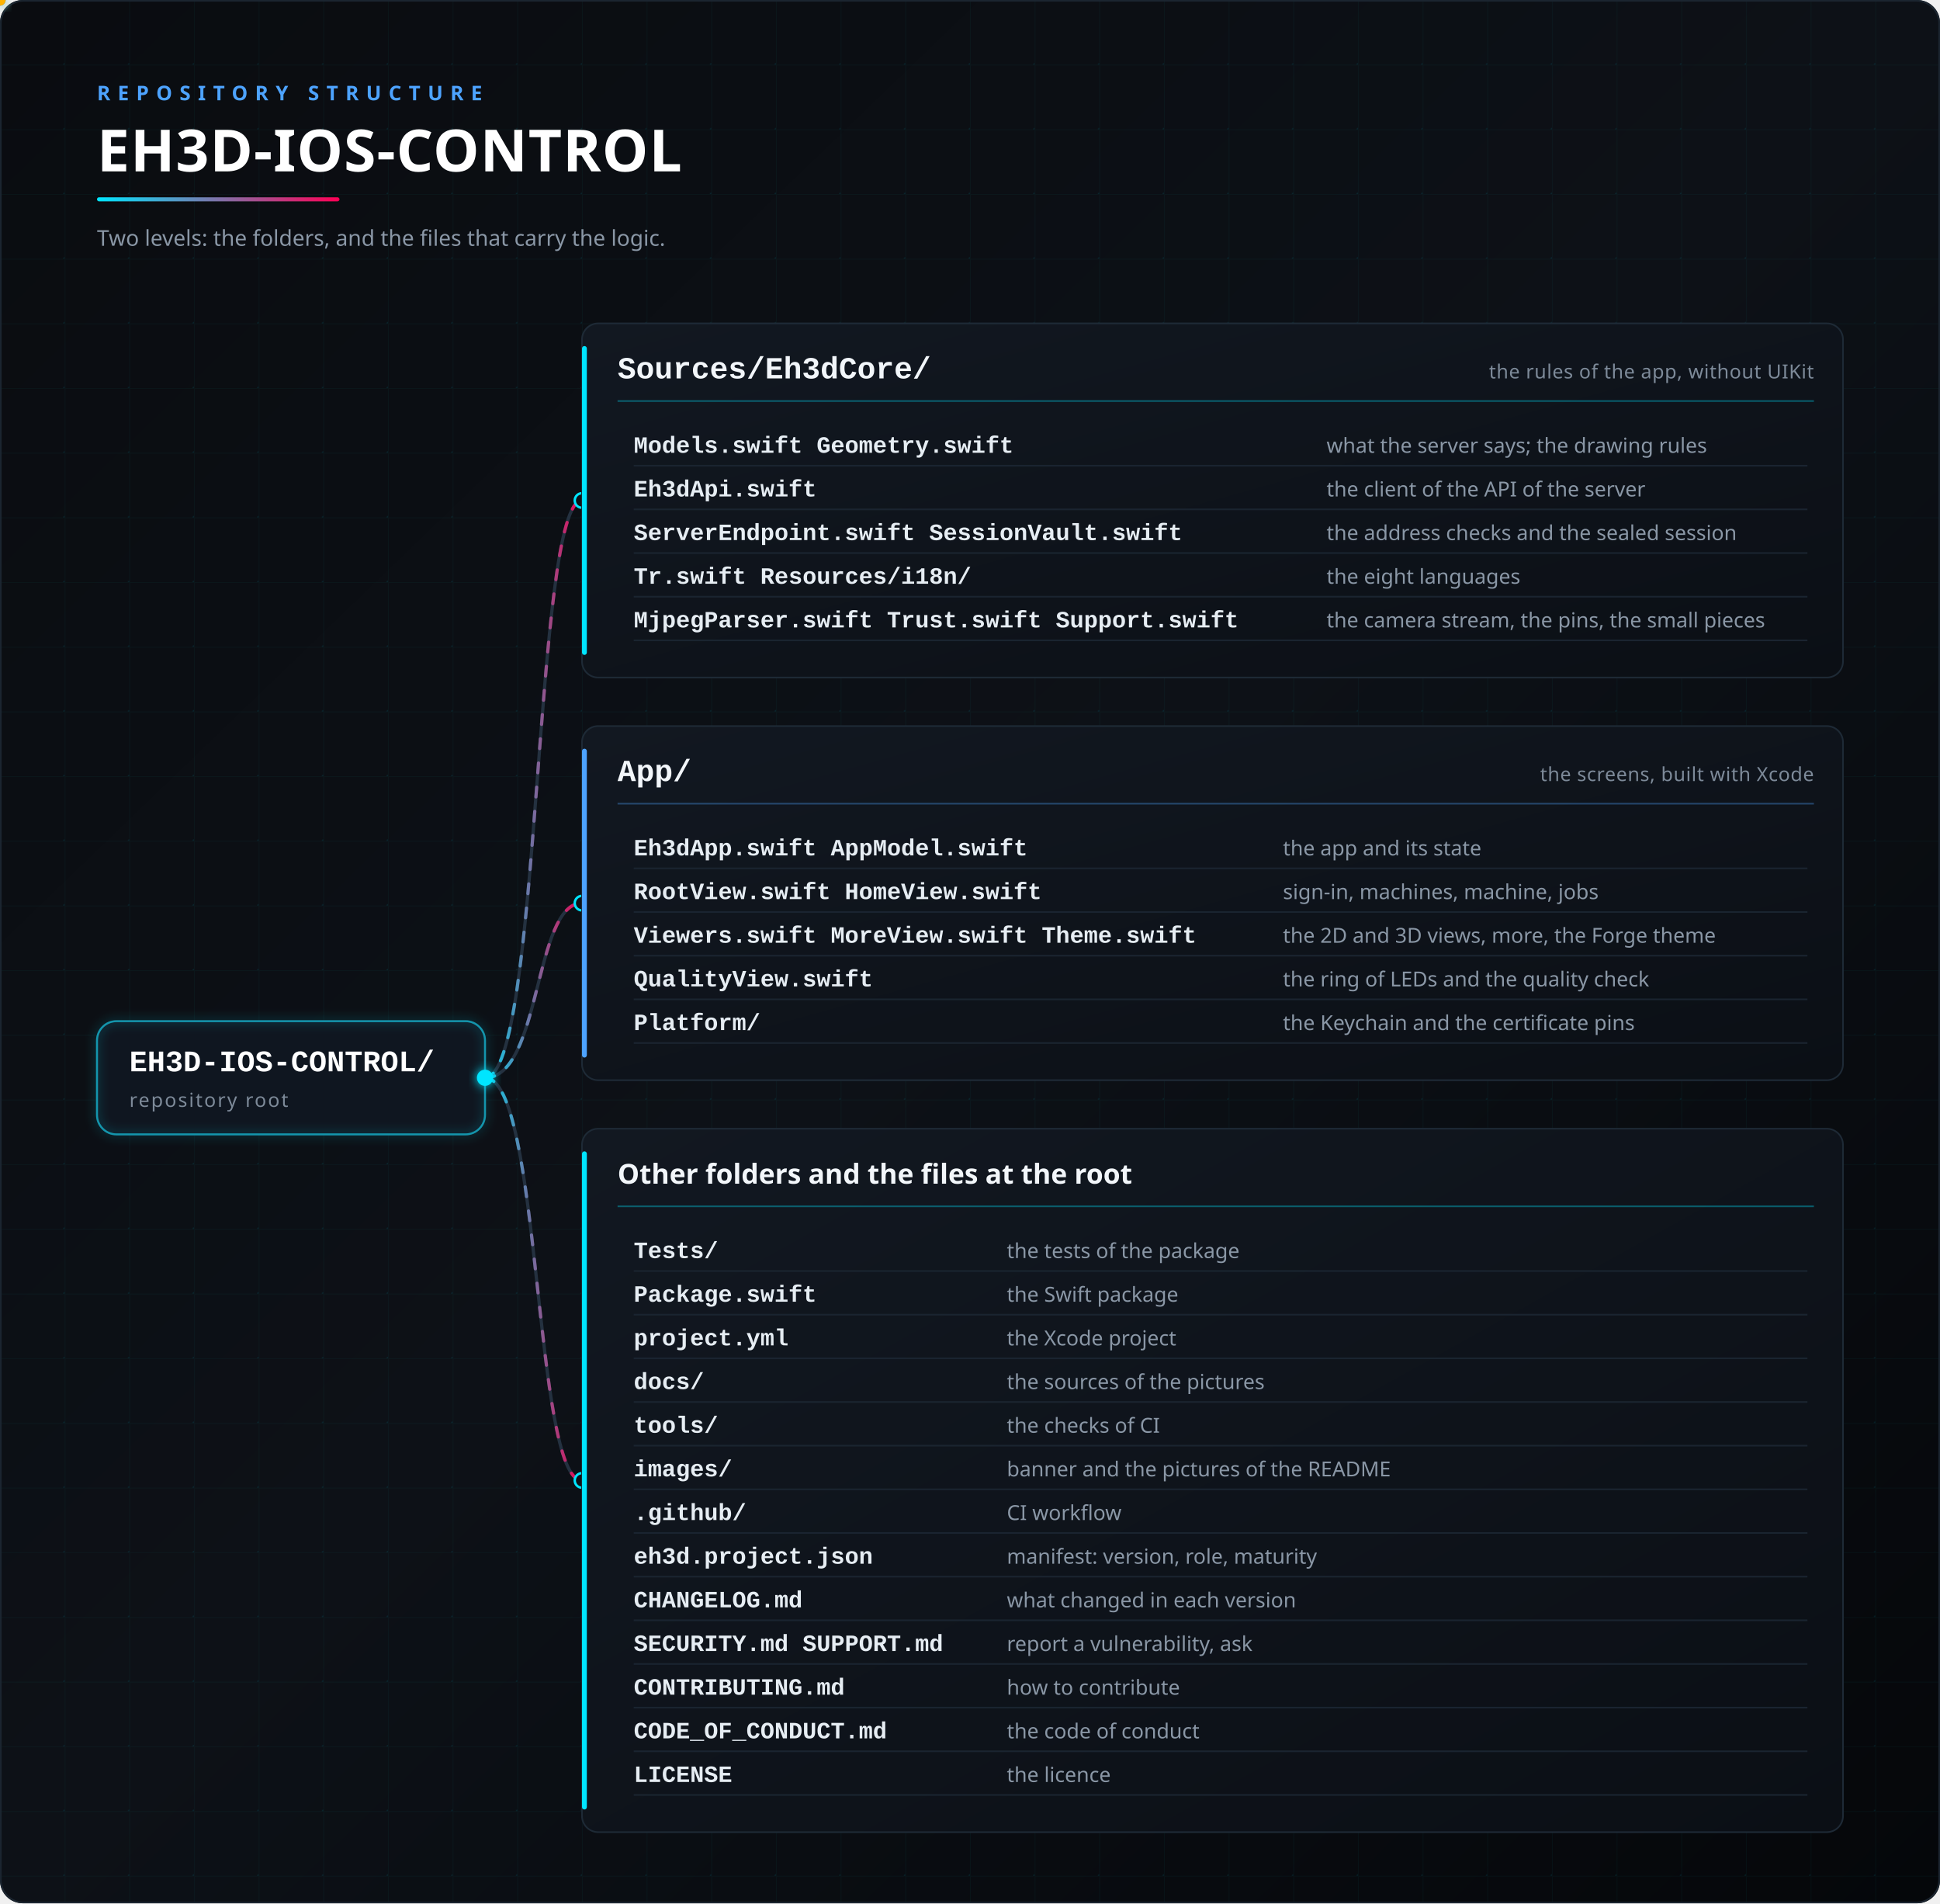
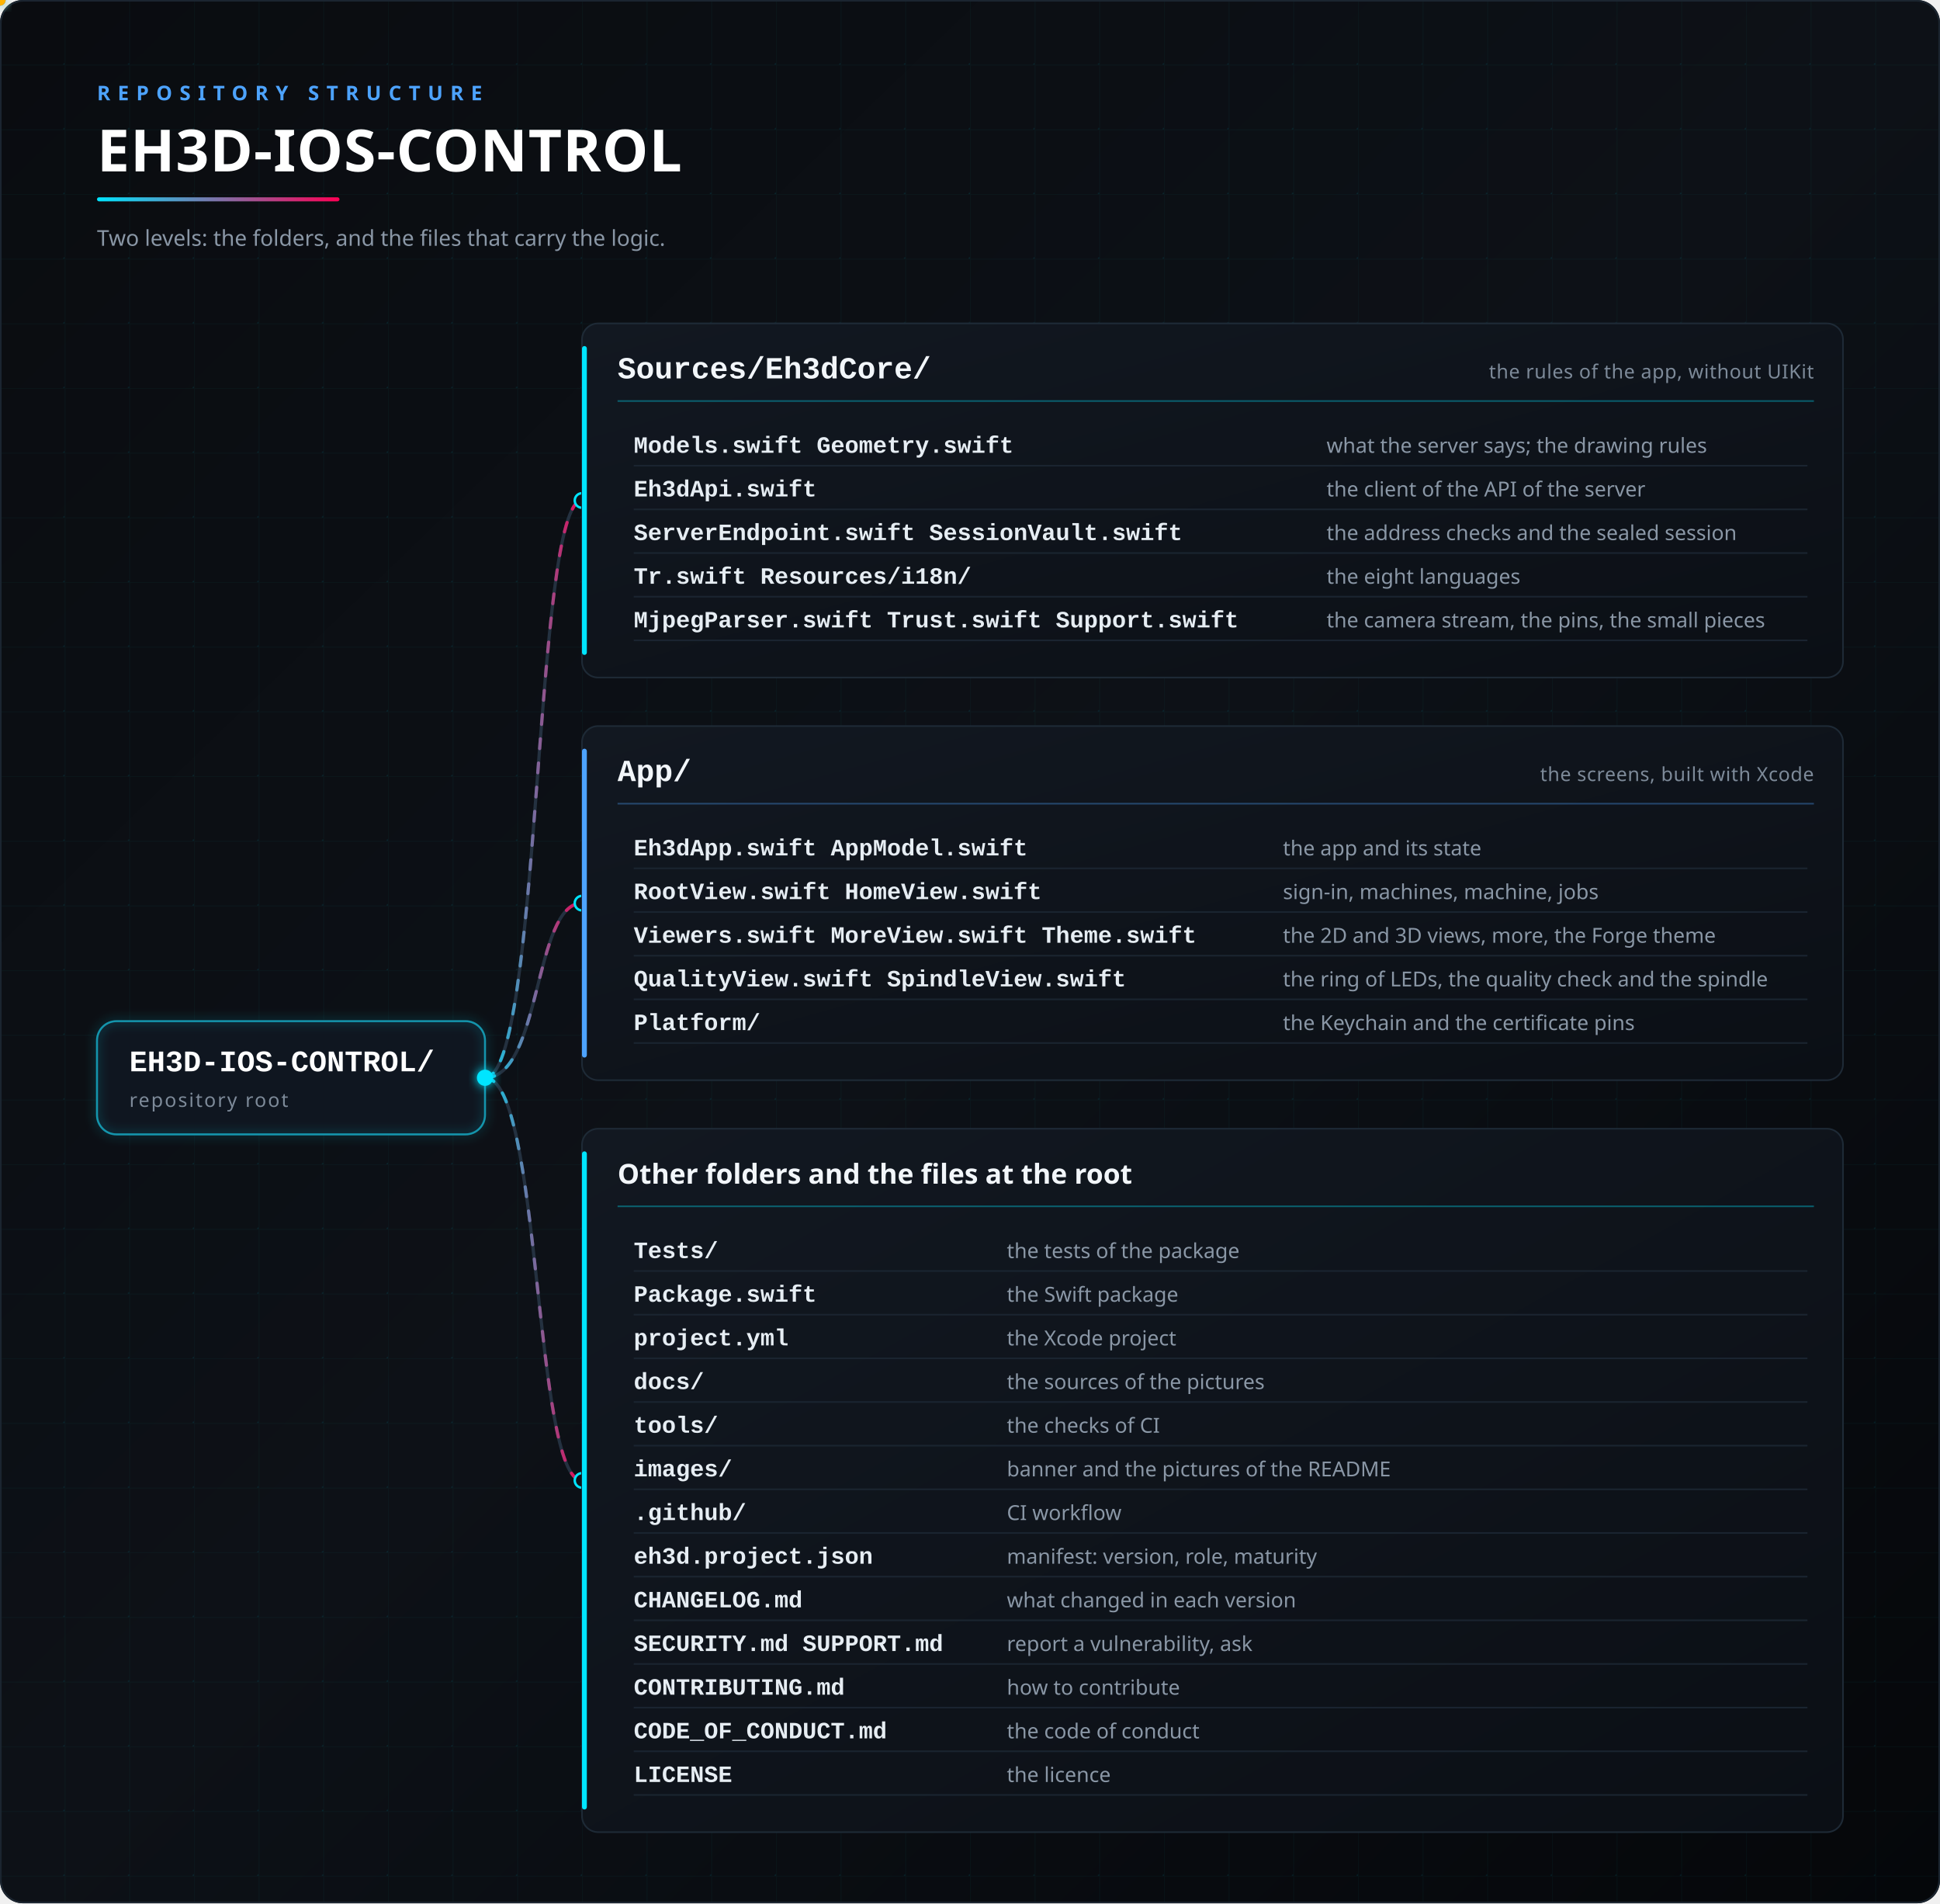
<svg xmlns="http://www.w3.org/2000/svg" viewBox="0 0 1200 1177" width="100%" role="img" aria-labelledby="t d">
  <defs>
    <linearGradient id="bg" x1="0" y1="0" x2="1" y2="1">
      <stop offset="0" stop-color="#0A0C10" />
      <stop offset="0.5" stop-color="#0D1117" />
      <stop offset="1" stop-color="#05070A" />
    </linearGradient>
    <linearGradient id="card" x1="0" y1="0" x2="1" y2="1">
      <stop offset="0" stop-color="#121821" />
      <stop offset="1" stop-color="#0B0F15" />
    </linearGradient>
    <linearGradient id="line" x1="0" y1="0" x2="1" y2="0">
      <stop offset="0" stop-color="#00E5FF" />
      <stop offset="1" stop-color="#FF0055" />
    </linearGradient>
    <filter id="glow" x="-50%" y="-50%" width="200%" height="200%">
      <feGaussianBlur stdDeviation="3" result="b" />
      <feMerge>
        <feMergeNode in="b" />
        <feMergeNode in="SourceGraphic" />
      </feMerge>
    </filter>
    <pattern id="grid" width="40" height="40" patternUnits="userSpaceOnUse">
      <path d="M40 0H0V40" fill="none" stroke="#00E5FF" stroke-opacity="0.035" />
      <circle cx="40" cy="40" r="1" fill="#00E5FF" fill-opacity="0.09" />
    </pattern>
  </defs>
  <rect width="1200" height="1177" rx="14" fill="url(#bg)" />
  <rect width="1200" height="1177" rx="14" fill="url(#grid)" />
  <rect x="0.5" y="0.5" width="1199" height="1176" rx="14" fill="none" stroke="#1B2530" />
  <text x="60" y="62" font-family="'Segoe UI','Noto Sans','Noto Sans CJK SC','Microsoft YaHei','Yu Gothic','Helvetica Neue',Helvetica,Arial,sans-serif" font-size="12.5" font-weight="600" fill="#4DA3FF" text-anchor="start" letter-spacing="4.5">REPOSITORY STRUCTURE</text>
  <text x="60" y="106" font-family="'Segoe UI','Noto Sans','Noto Sans CJK SC','Microsoft YaHei','Yu Gothic','Helvetica Neue',Helvetica,Arial,sans-serif" font-size="36" font-weight="700" fill="#FFFFFF" text-anchor="start" letter-spacing="0.5">EH3D-IOS-CONTROL</text>
  <rect x="60" y="122" width="150" height="2.5" rx="1.25" fill="url(#line)">
    <animate attributeName="width" values="40;150;150" keyTimes="0;0.4;1" dur="3s" repeatCount="indefinite" />
  </rect>
  <text x="60" y="152" font-family="'Segoe UI','Noto Sans','Noto Sans CJK SC','Microsoft YaHei','Yu Gothic','Helvetica Neue',Helvetica,Arial,sans-serif" font-size="13.5" font-weight="400" fill="#8A97A6" text-anchor="start">Two levels: the folders, and the files that carry the logic.</text>
  <path id="c0" d="M300,666.5 C335,666.5 330,309.5 360,309.5" fill="none" stroke="#243140" stroke-width="2" />
  <path d="M300,666.5 C335,666.5 330,309.5 360,309.5" fill="none" stroke="url(#line)" stroke-width="2" stroke-linecap="round" stroke-dasharray="6 9" opacity="0.9">
    <animate attributeName="stroke-dashoffset" from="0" to="-30" dur="1.6s" repeatCount="indefinite" />
  </path>
  <circle cx="360" cy="309.5" r="4.5" fill="#0D1117" stroke="#00E5FF" stroke-width="1.5" />
  <path id="c1" d="M300,666.5 C335,666.5 330,558.5 360,558.5" fill="none" stroke="#243140" stroke-width="2" />
  <path d="M300,666.5 C335,666.5 330,558.5 360,558.5" fill="none" stroke="url(#line)" stroke-width="2" stroke-linecap="round" stroke-dasharray="6 9" opacity="0.9">
    <animate attributeName="stroke-dashoffset" from="0" to="-30" dur="1.6s" repeatCount="indefinite" />
  </path>
  <circle cx="360" cy="558.5" r="4.5" fill="#0D1117" stroke="#00E5FF" stroke-width="1.5" />
  <path id="c2" d="M300,666.5 C335,666.5 330,915.5 360,915.5" fill="none" stroke="#243140" stroke-width="2" />
  <path d="M300,666.5 C335,666.5 330,915.5 360,915.5" fill="none" stroke="url(#line)" stroke-width="2" stroke-linecap="round" stroke-dasharray="6 9" opacity="0.9">
    <animate attributeName="stroke-dashoffset" from="0" to="-30" dur="1.6s" repeatCount="indefinite" />
  </path>
  <circle cx="360" cy="915.5" r="4.5" fill="#0D1117" stroke="#00E5FF" stroke-width="1.5" />
  <circle r="3.5" fill="#00E5FF" filter="url(#glow)">
    <animateMotion dur="3.4s" repeatCount="indefinite">
      <mpath href="#c0" />
    </animateMotion>
  </circle>
  <circle r="3.5" fill="#4DA3FF" filter="url(#glow)">
    <animateMotion dur="4.2s" repeatCount="indefinite">
      <mpath href="#c1" />
    </animateMotion>
  </circle>
  <circle r="3.5" fill="#FFB300" filter="url(#glow)">
    <animateMotion dur="5.0s" repeatCount="indefinite">
      <mpath href="#c2" />
    </animateMotion>
  </circle>
  <rect x="60" y="631.5" width="240" height="70" rx="12" fill="#0F1620" stroke="#2A3A4C" stroke-width="1.2" />
  <rect x="60" y="631.5" width="240" height="70" rx="12" fill="none" stroke="#00E5FF" stroke-opacity="0.5" stroke-width="1.2" filter="url(#glow)">
    <animate attributeName="stroke-opacity" values="0.15;0.6;0.15" dur="3.6s" repeatCount="indefinite" />
  </rect>
  <text x="80" y="662.5" font-family="'JetBrains Mono','Cascadia Code','SFMono-Regular',Consolas,'Liberation Mono',monospace" font-size="18.5" font-weight="700" fill="#FFFFFF" text-anchor="start">EH3D-IOS-CONTROL/</text>
  <text x="80" y="684.5" font-family="'Segoe UI','Noto Sans','Noto Sans CJK SC','Microsoft YaHei','Yu Gothic','Helvetica Neue',Helvetica,Arial,sans-serif" font-size="12" font-weight="400" fill="#7D8A99" text-anchor="start" letter-spacing="1">repository root</text>
  <circle cx="300" cy="666.5" r="5" fill="#00E5FF" filter="url(#glow)" />
  <rect x="360" y="200" width="780" height="219" rx="10" fill="url(#card)" stroke="#1E2A36" stroke-width="1" />
  <rect x="360" y="214" width="3" height="191" rx="1.5" fill="#00E5FF">
    <animate attributeName="opacity" values="0.55;1;0.55" dur="4s" begin="0s" repeatCount="indefinite" />
  </rect>
  <text x="382" y="234" font-family="'JetBrains Mono','Cascadia Code','SFMono-Regular',Consolas,'Liberation Mono',monospace" font-size="19" font-weight="700" fill="#F2F6FA" text-anchor="start">Sources/Eh3dCore/</text>
  <text x="1122" y="234" font-family="'Segoe UI','Noto Sans','Noto Sans CJK SC','Microsoft YaHei','Yu Gothic','Helvetica Neue',Helvetica,Arial,sans-serif" font-size="12" font-weight="400" fill="#7D8A99" text-anchor="end" letter-spacing="0.3">the rules of the app, without UIKit</text>
  <line x1="382" y1="248" x2="1122" y2="248" stroke="#00E5FF" stroke-opacity="0.35" stroke-width="1" />
  <text x="392" y="280" font-family="'JetBrains Mono','Cascadia Code','SFMono-Regular',Consolas,'Liberation Mono',monospace" font-size="14.5" font-weight="600" fill="#E6EDF3" text-anchor="start">Models.swift  Geometry.swift</text>
  <text x="820.55" y="280" font-family="'Segoe UI','Noto Sans','Noto Sans CJK SC','Microsoft YaHei','Yu Gothic','Helvetica Neue',Helvetica,Arial,sans-serif" font-size="12.8" font-weight="400" fill="#8A97A6" text-anchor="start">what the server says; the drawing rules</text>
  <line x1="392" y1="288" x2="1118" y2="288" stroke="#1A2430" stroke-width="1" />
  <text x="392" y="307" font-family="'JetBrains Mono','Cascadia Code','SFMono-Regular',Consolas,'Liberation Mono',monospace" font-size="14.5" font-weight="600" fill="#E6EDF3" text-anchor="start">Eh3dApi.swift</text>
  <text x="820.55" y="307" font-family="'Segoe UI','Noto Sans','Noto Sans CJK SC','Microsoft YaHei','Yu Gothic','Helvetica Neue',Helvetica,Arial,sans-serif" font-size="12.8" font-weight="400" fill="#8A97A6" text-anchor="start">the client of the API of the server</text>
  <line x1="392" y1="315" x2="1118" y2="315" stroke="#1A2430" stroke-width="1" />
  <text x="392" y="334" font-family="'JetBrains Mono','Cascadia Code','SFMono-Regular',Consolas,'Liberation Mono',monospace" font-size="14.5" font-weight="600" fill="#E6EDF3" text-anchor="start">ServerEndpoint.swift  SessionVault.swift</text>
  <text x="820.55" y="334" font-family="'Segoe UI','Noto Sans','Noto Sans CJK SC','Microsoft YaHei','Yu Gothic','Helvetica Neue',Helvetica,Arial,sans-serif" font-size="12.8" font-weight="400" fill="#8A97A6" text-anchor="start">the address checks and the sealed session</text>
  <line x1="392" y1="342" x2="1118" y2="342" stroke="#1A2430" stroke-width="1" />
  <text x="392" y="361" font-family="'JetBrains Mono','Cascadia Code','SFMono-Regular',Consolas,'Liberation Mono',monospace" font-size="14.5" font-weight="600" fill="#E6EDF3" text-anchor="start">Tr.swift  Resources/i18n/</text>
  <text x="820.55" y="361" font-family="'Segoe UI','Noto Sans','Noto Sans CJK SC','Microsoft YaHei','Yu Gothic','Helvetica Neue',Helvetica,Arial,sans-serif" font-size="12.8" font-weight="400" fill="#8A97A6" text-anchor="start">the eight languages</text>
  <line x1="392" y1="369" x2="1118" y2="369" stroke="#1A2430" stroke-width="1" />
  <text x="392" y="388" font-family="'JetBrains Mono','Cascadia Code','SFMono-Regular',Consolas,'Liberation Mono',monospace" font-size="14.5" font-weight="600" fill="#E6EDF3" text-anchor="start">MjpegParser.swift  Trust.swift  Support.swift</text>
  <text x="820.55" y="388" font-family="'Segoe UI','Noto Sans','Noto Sans CJK SC','Microsoft YaHei','Yu Gothic','Helvetica Neue',Helvetica,Arial,sans-serif" font-size="12.8" font-weight="400" fill="#8A97A6" text-anchor="start">the camera stream, the pins, the small pieces</text>
  <line x1="392" y1="396" x2="1118" y2="396" stroke="#1A2430" stroke-width="1" />
  <rect x="360" y="449" width="780" height="219" rx="10" fill="url(#card)" stroke="#1E2A36" stroke-width="1" />
  <rect x="360" y="463" width="3" height="191" rx="1.5" fill="#4DA3FF">
    <animate attributeName="opacity" values="0.55;1;0.55" dur="4s" begin="0.6s" repeatCount="indefinite" />
  </rect>
  <text x="382" y="483" font-family="'JetBrains Mono','Cascadia Code','SFMono-Regular',Consolas,'Liberation Mono',monospace" font-size="19" font-weight="700" fill="#F2F6FA" text-anchor="start">App/</text>
  <text x="1122" y="483" font-family="'Segoe UI','Noto Sans','Noto Sans CJK SC','Microsoft YaHei','Yu Gothic','Helvetica Neue',Helvetica,Arial,sans-serif" font-size="12" font-weight="400" fill="#7D8A99" text-anchor="end" letter-spacing="0.3">the screens, built with Xcode</text>
  <line x1="382" y1="497" x2="1122" y2="497" stroke="#4DA3FF" stroke-opacity="0.35" stroke-width="1" />
  <text x="392" y="529" font-family="'JetBrains Mono','Cascadia Code','SFMono-Regular',Consolas,'Liberation Mono',monospace" font-size="14.5" font-weight="600" fill="#E6EDF3" text-anchor="start">Eh3dApp.swift  AppModel.swift</text>
  <text x="793.58" y="529" font-family="'Segoe UI','Noto Sans','Noto Sans CJK SC','Microsoft YaHei','Yu Gothic','Helvetica Neue',Helvetica,Arial,sans-serif" font-size="12.8" font-weight="400" fill="#8A97A6" text-anchor="start">the app and its state</text>
  <line x1="392" y1="537" x2="1118" y2="537" stroke="#1A2430" stroke-width="1" />
  <text x="392" y="556" font-family="'JetBrains Mono','Cascadia Code','SFMono-Regular',Consolas,'Liberation Mono',monospace" font-size="14.5" font-weight="600" fill="#E6EDF3" text-anchor="start">RootView.swift  HomeView.swift</text>
  <text x="793.58" y="556" font-family="'Segoe UI','Noto Sans','Noto Sans CJK SC','Microsoft YaHei','Yu Gothic','Helvetica Neue',Helvetica,Arial,sans-serif" font-size="12.8" font-weight="400" fill="#8A97A6" text-anchor="start">sign-in, machines, machine, jobs</text>
  <line x1="392" y1="564" x2="1118" y2="564" stroke="#1A2430" stroke-width="1" />
  <text x="392" y="583" font-family="'JetBrains Mono','Cascadia Code','SFMono-Regular',Consolas,'Liberation Mono',monospace" font-size="14.5" font-weight="600" fill="#E6EDF3" text-anchor="start">Viewers.swift  MoreView.swift  Theme.swift</text>
  <text x="793.58" y="583" font-family="'Segoe UI','Noto Sans','Noto Sans CJK SC','Microsoft YaHei','Yu Gothic','Helvetica Neue',Helvetica,Arial,sans-serif" font-size="12.8" font-weight="400" fill="#8A97A6" text-anchor="start">the 2D and 3D views, more, the Forge theme</text>
  <line x1="392" y1="591" x2="1118" y2="591" stroke="#1A2430" stroke-width="1" />
-   <text x="392" y="610" font-family="'JetBrains Mono','Cascadia Code','SFMono-Regular',Consolas,'Liberation Mono',monospace" font-size="14.5" font-weight="600" fill="#E6EDF3" text-anchor="start">QualityView.swift</text>
-   <text x="793.58" y="610" font-family="'Segoe UI','Noto Sans','Noto Sans CJK SC','Microsoft YaHei','Yu Gothic','Helvetica Neue',Helvetica,Arial,sans-serif" font-size="12.8" font-weight="400" fill="#8A97A6" text-anchor="start">the ring of LEDs and the quality check</text>
+   <text x="392" y="610" font-family="'JetBrains Mono','Cascadia Code','SFMono-Regular',Consolas,'Liberation Mono',monospace" font-size="14.5" font-weight="600" fill="#E6EDF3" text-anchor="start">QualityView.swift  SpindleView.swift</text>
+   <text x="793.58" y="610" font-family="'Segoe UI','Noto Sans','Noto Sans CJK SC','Microsoft YaHei','Yu Gothic','Helvetica Neue',Helvetica,Arial,sans-serif" font-size="12.8" font-weight="400" fill="#8A97A6" text-anchor="start">the ring of LEDs, the quality check and the spindle</text>
  <line x1="392" y1="618" x2="1118" y2="618" stroke="#1A2430" stroke-width="1" />
  <text x="392" y="637" font-family="'JetBrains Mono','Cascadia Code','SFMono-Regular',Consolas,'Liberation Mono',monospace" font-size="14.5" font-weight="600" fill="#E6EDF3" text-anchor="start">Platform/</text>
  <text x="793.58" y="637" font-family="'Segoe UI','Noto Sans','Noto Sans CJK SC','Microsoft YaHei','Yu Gothic','Helvetica Neue',Helvetica,Arial,sans-serif" font-size="12.8" font-weight="400" fill="#8A97A6" text-anchor="start">the Keychain and the certificate pins</text>
  <line x1="392" y1="645" x2="1118" y2="645" stroke="#1A2430" stroke-width="1" />
  <rect x="360" y="698" width="780" height="435" rx="10" fill="url(#card)" stroke="#1E2A36" stroke-width="1" />
  <rect x="360" y="712" width="3" height="407" rx="1.5" fill="#00E5FF">
    <animate attributeName="opacity" values="0.55;1;0.55" dur="4s" begin="1.2s" repeatCount="indefinite" />
  </rect>
  <text x="382" y="732" font-family="'Segoe UI','Noto Sans','Noto Sans CJK SC','Microsoft YaHei','Yu Gothic','Helvetica Neue',Helvetica,Arial,sans-serif" font-size="17" font-weight="700" fill="#F2F6FA" text-anchor="start">Other folders and the files at the root</text>
  <line x1="382" y1="746" x2="1122" y2="746" stroke="#00E5FF" stroke-opacity="0.35" stroke-width="1" />
  <text x="392" y="778" font-family="'JetBrains Mono','Cascadia Code','SFMono-Regular',Consolas,'Liberation Mono',monospace" font-size="14.5" font-weight="600" fill="#E6EDF3" text-anchor="start">Tests/</text>
  <text x="622.77" y="778" font-family="'Segoe UI','Noto Sans','Noto Sans CJK SC','Microsoft YaHei','Yu Gothic','Helvetica Neue',Helvetica,Arial,sans-serif" font-size="12.8" font-weight="400" fill="#8A97A6" text-anchor="start">the tests of the package</text>
  <line x1="392" y1="786" x2="1118" y2="786" stroke="#1A2430" stroke-width="1" />
  <text x="392" y="805" font-family="'JetBrains Mono','Cascadia Code','SFMono-Regular',Consolas,'Liberation Mono',monospace" font-size="14.5" font-weight="600" fill="#E6EDF3" text-anchor="start">Package.swift</text>
  <text x="622.77" y="805" font-family="'Segoe UI','Noto Sans','Noto Sans CJK SC','Microsoft YaHei','Yu Gothic','Helvetica Neue',Helvetica,Arial,sans-serif" font-size="12.8" font-weight="400" fill="#8A97A6" text-anchor="start">the Swift package</text>
  <line x1="392" y1="813" x2="1118" y2="813" stroke="#1A2430" stroke-width="1" />
  <text x="392" y="832" font-family="'JetBrains Mono','Cascadia Code','SFMono-Regular',Consolas,'Liberation Mono',monospace" font-size="14.5" font-weight="600" fill="#E6EDF3" text-anchor="start">project.yml</text>
  <text x="622.77" y="832" font-family="'Segoe UI','Noto Sans','Noto Sans CJK SC','Microsoft YaHei','Yu Gothic','Helvetica Neue',Helvetica,Arial,sans-serif" font-size="12.8" font-weight="400" fill="#8A97A6" text-anchor="start">the Xcode project</text>
  <line x1="392" y1="840" x2="1118" y2="840" stroke="#1A2430" stroke-width="1" />
  <text x="392" y="859" font-family="'JetBrains Mono','Cascadia Code','SFMono-Regular',Consolas,'Liberation Mono',monospace" font-size="14.5" font-weight="600" fill="#E6EDF3" text-anchor="start">docs/</text>
  <text x="622.77" y="859" font-family="'Segoe UI','Noto Sans','Noto Sans CJK SC','Microsoft YaHei','Yu Gothic','Helvetica Neue',Helvetica,Arial,sans-serif" font-size="12.8" font-weight="400" fill="#8A97A6" text-anchor="start">the sources of the pictures</text>
  <line x1="392" y1="867" x2="1118" y2="867" stroke="#1A2430" stroke-width="1" />
  <text x="392" y="886" font-family="'JetBrains Mono','Cascadia Code','SFMono-Regular',Consolas,'Liberation Mono',monospace" font-size="14.5" font-weight="600" fill="#E6EDF3" text-anchor="start">tools/</text>
  <text x="622.77" y="886" font-family="'Segoe UI','Noto Sans','Noto Sans CJK SC','Microsoft YaHei','Yu Gothic','Helvetica Neue',Helvetica,Arial,sans-serif" font-size="12.8" font-weight="400" fill="#8A97A6" text-anchor="start">the checks of CI</text>
  <line x1="392" y1="894" x2="1118" y2="894" stroke="#1A2430" stroke-width="1" />
  <text x="392" y="913" font-family="'JetBrains Mono','Cascadia Code','SFMono-Regular',Consolas,'Liberation Mono',monospace" font-size="14.5" font-weight="600" fill="#E6EDF3" text-anchor="start">images/</text>
  <text x="622.77" y="913" font-family="'Segoe UI','Noto Sans','Noto Sans CJK SC','Microsoft YaHei','Yu Gothic','Helvetica Neue',Helvetica,Arial,sans-serif" font-size="12.8" font-weight="400" fill="#8A97A6" text-anchor="start">banner and the pictures of the README</text>
  <line x1="392" y1="921" x2="1118" y2="921" stroke="#1A2430" stroke-width="1" />
  <text x="392" y="940" font-family="'JetBrains Mono','Cascadia Code','SFMono-Regular',Consolas,'Liberation Mono',monospace" font-size="14.5" font-weight="600" fill="#E6EDF3" text-anchor="start">.github/</text>
  <text x="622.77" y="940" font-family="'Segoe UI','Noto Sans','Noto Sans CJK SC','Microsoft YaHei','Yu Gothic','Helvetica Neue',Helvetica,Arial,sans-serif" font-size="12.8" font-weight="400" fill="#8A97A6" text-anchor="start">CI workflow</text>
  <line x1="392" y1="948" x2="1118" y2="948" stroke="#1A2430" stroke-width="1" />
  <text x="392" y="967" font-family="'JetBrains Mono','Cascadia Code','SFMono-Regular',Consolas,'Liberation Mono',monospace" font-size="14.5" font-weight="600" fill="#E6EDF3" text-anchor="start">eh3d.project.json</text>
  <text x="622.77" y="967" font-family="'Segoe UI','Noto Sans','Noto Sans CJK SC','Microsoft YaHei','Yu Gothic','Helvetica Neue',Helvetica,Arial,sans-serif" font-size="12.8" font-weight="400" fill="#8A97A6" text-anchor="start">manifest: version, role, maturity</text>
  <line x1="392" y1="975" x2="1118" y2="975" stroke="#1A2430" stroke-width="1" />
  <text x="392" y="994" font-family="'JetBrains Mono','Cascadia Code','SFMono-Regular',Consolas,'Liberation Mono',monospace" font-size="14.5" font-weight="600" fill="#E6EDF3" text-anchor="start">CHANGELOG.md</text>
  <text x="622.77" y="994" font-family="'Segoe UI','Noto Sans','Noto Sans CJK SC','Microsoft YaHei','Yu Gothic','Helvetica Neue',Helvetica,Arial,sans-serif" font-size="12.8" font-weight="400" fill="#8A97A6" text-anchor="start">what changed in each version</text>
  <line x1="392" y1="1002" x2="1118" y2="1002" stroke="#1A2430" stroke-width="1" />
  <text x="392" y="1021" font-family="'JetBrains Mono','Cascadia Code','SFMono-Regular',Consolas,'Liberation Mono',monospace" font-size="14.5" font-weight="600" fill="#E6EDF3" text-anchor="start">SECURITY.md  SUPPORT.md</text>
  <text x="622.77" y="1021" font-family="'Segoe UI','Noto Sans','Noto Sans CJK SC','Microsoft YaHei','Yu Gothic','Helvetica Neue',Helvetica,Arial,sans-serif" font-size="12.8" font-weight="400" fill="#8A97A6" text-anchor="start">report a vulnerability, ask</text>
  <line x1="392" y1="1029" x2="1118" y2="1029" stroke="#1A2430" stroke-width="1" />
  <text x="392" y="1048" font-family="'JetBrains Mono','Cascadia Code','SFMono-Regular',Consolas,'Liberation Mono',monospace" font-size="14.5" font-weight="600" fill="#E6EDF3" text-anchor="start">CONTRIBUTING.md</text>
  <text x="622.77" y="1048" font-family="'Segoe UI','Noto Sans','Noto Sans CJK SC','Microsoft YaHei','Yu Gothic','Helvetica Neue',Helvetica,Arial,sans-serif" font-size="12.8" font-weight="400" fill="#8A97A6" text-anchor="start">how to contribute</text>
  <line x1="392" y1="1056" x2="1118" y2="1056" stroke="#1A2430" stroke-width="1" />
  <text x="392" y="1075" font-family="'JetBrains Mono','Cascadia Code','SFMono-Regular',Consolas,'Liberation Mono',monospace" font-size="14.5" font-weight="600" fill="#E6EDF3" text-anchor="start">CODE_OF_CONDUCT.md</text>
  <text x="622.77" y="1075" font-family="'Segoe UI','Noto Sans','Noto Sans CJK SC','Microsoft YaHei','Yu Gothic','Helvetica Neue',Helvetica,Arial,sans-serif" font-size="12.8" font-weight="400" fill="#8A97A6" text-anchor="start">the code of conduct</text>
  <line x1="392" y1="1083" x2="1118" y2="1083" stroke="#1A2430" stroke-width="1" />
  <text x="392" y="1102" font-family="'JetBrains Mono','Cascadia Code','SFMono-Regular',Consolas,'Liberation Mono',monospace" font-size="14.5" font-weight="600" fill="#E6EDF3" text-anchor="start">LICENSE</text>
  <text x="622.77" y="1102" font-family="'Segoe UI','Noto Sans','Noto Sans CJK SC','Microsoft YaHei','Yu Gothic','Helvetica Neue',Helvetica,Arial,sans-serif" font-size="12.8" font-weight="400" fill="#8A97A6" text-anchor="start">the licence</text>
  <line x1="392" y1="1110" x2="1118" y2="1110" stroke="#1A2430" stroke-width="1" />
</svg>
